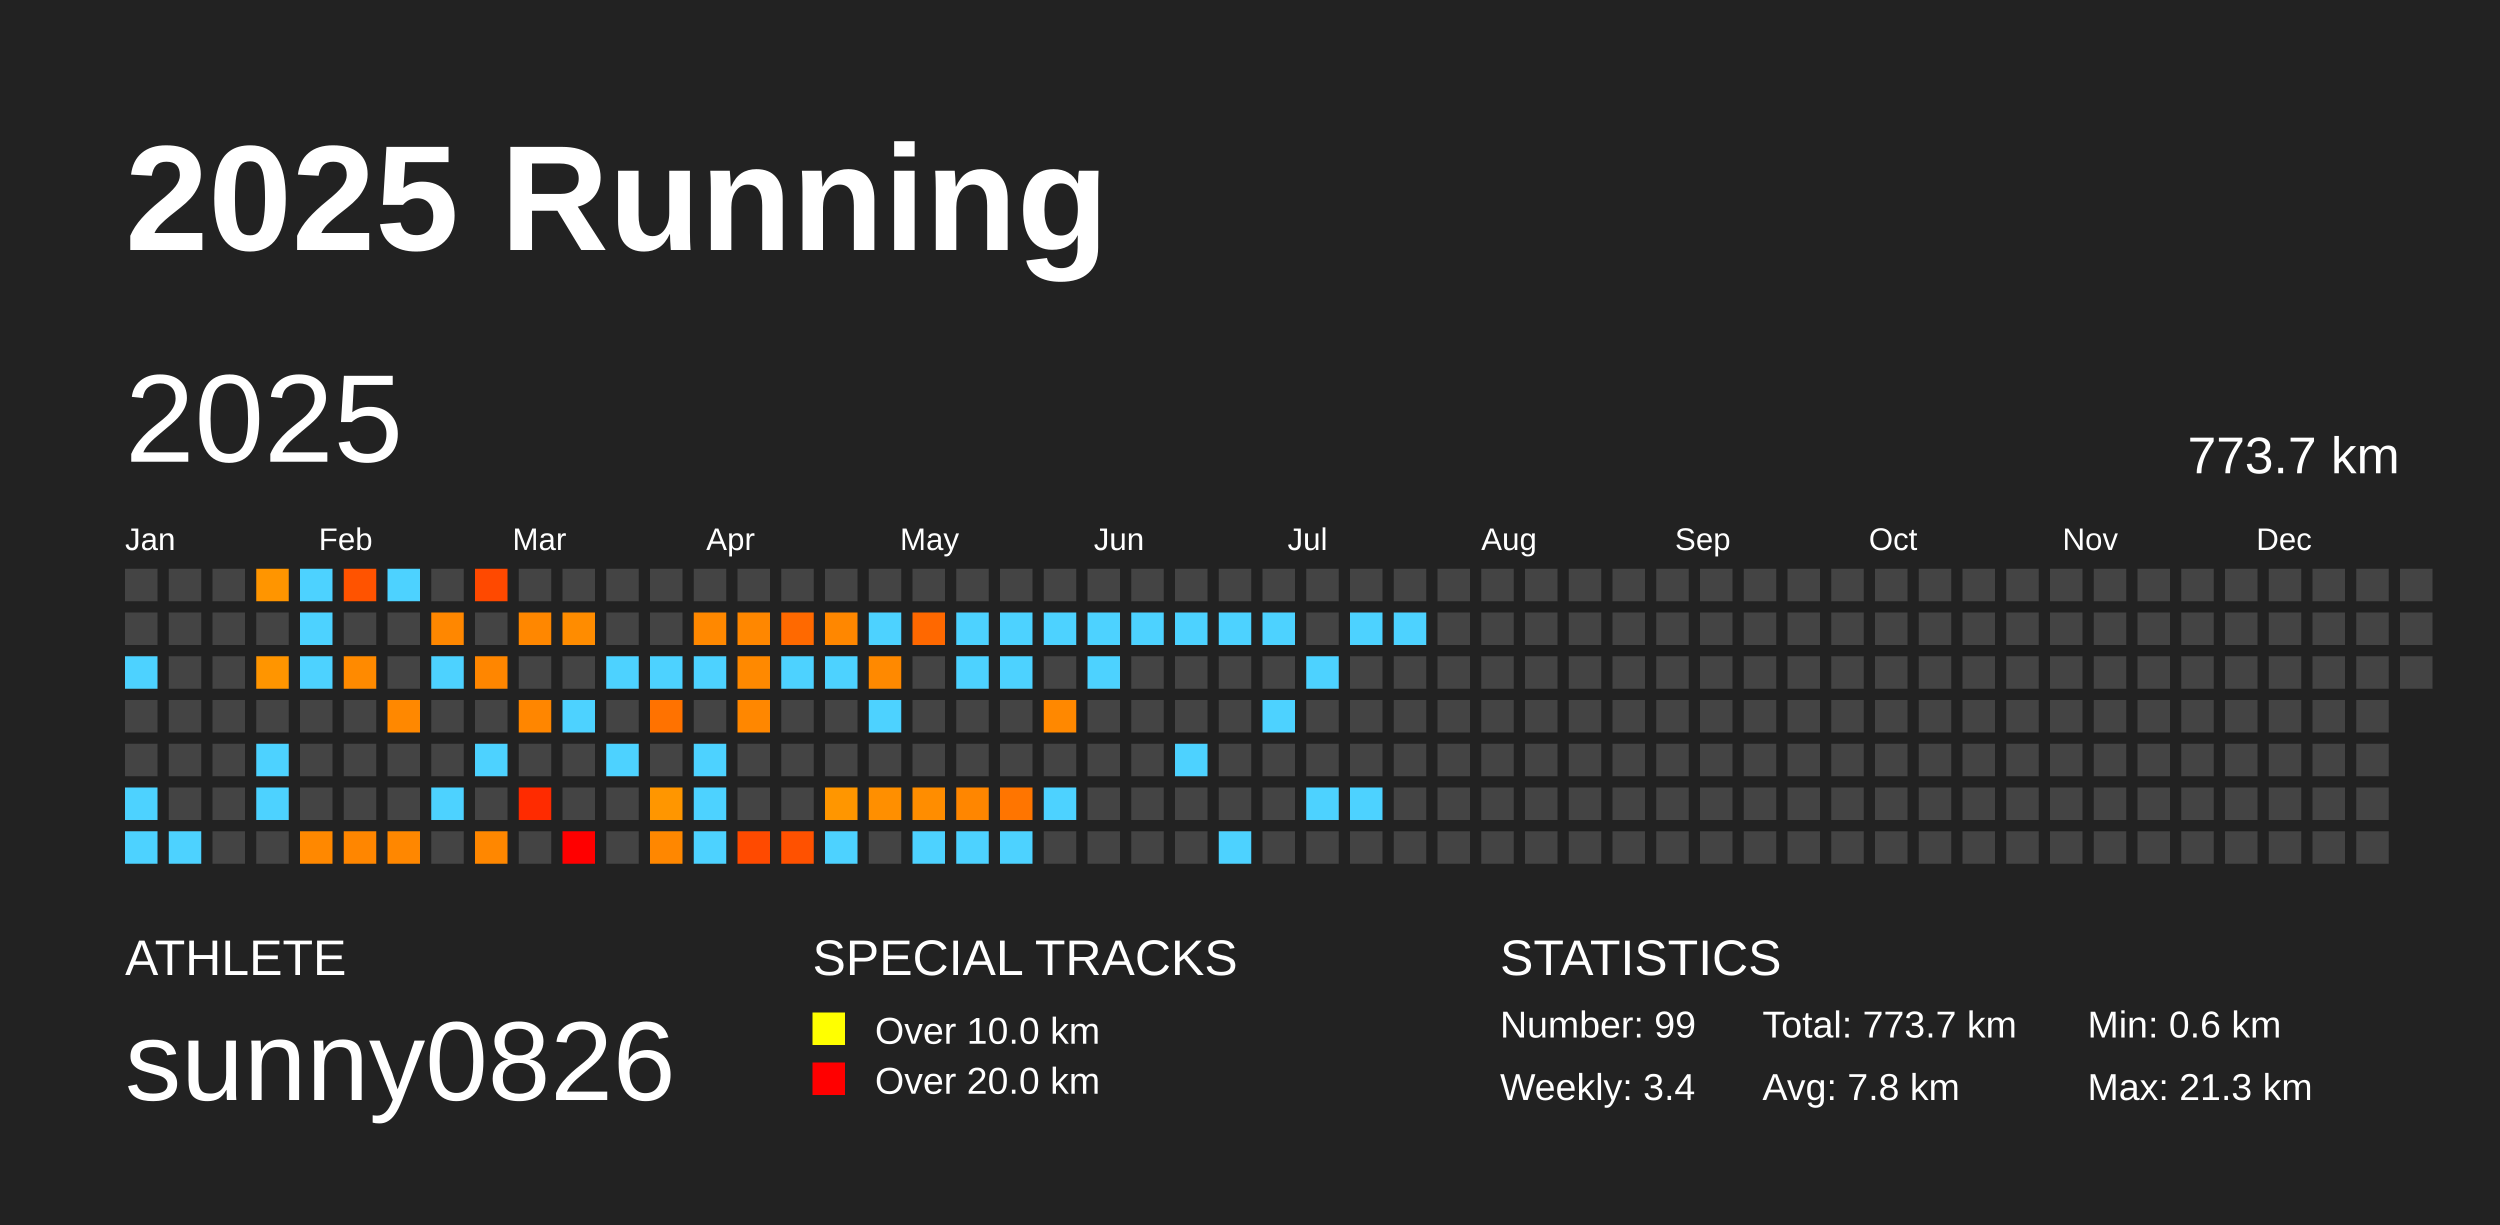
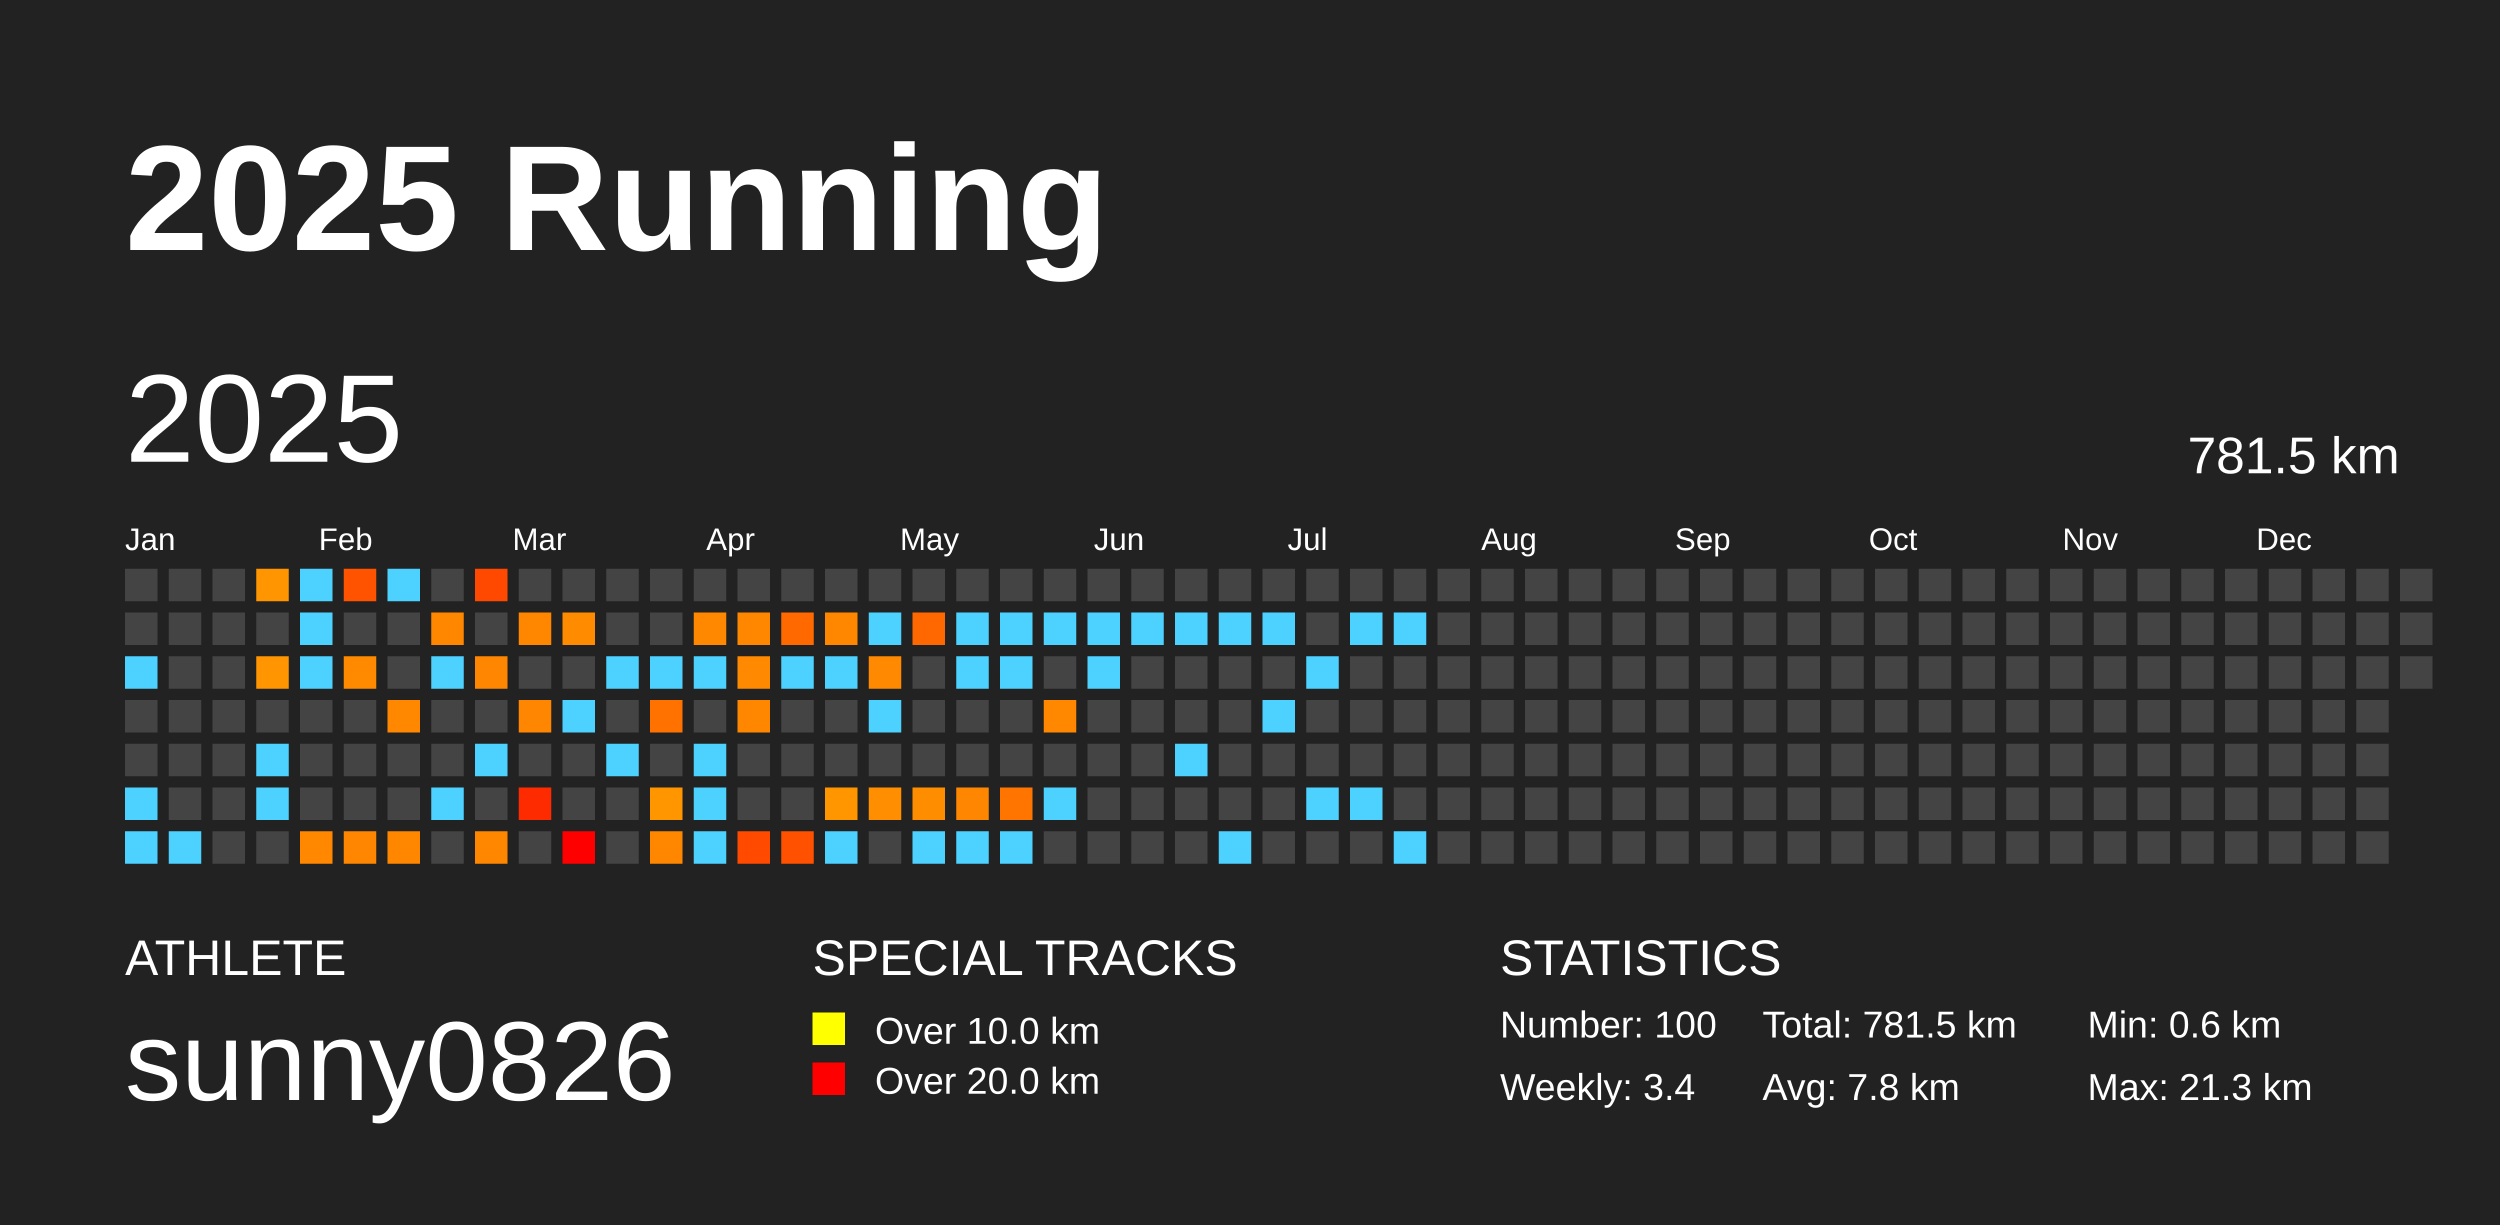
<svg xmlns="http://www.w3.org/2000/svg" baseProfile="full" height="98mm" version="1.1" viewBox="0,0,200,98" width="200mm">
  <defs />
  <rect fill="#222222" height="98" width="200" x="0" y="0" />
  <text fill="#FFFFFF" style="font-size:12px; font-family:Arial; font-weight:bold;" x="10" y="20">2025 Running</text>
  <text fill="#FFFFFF" style="font-size:4px; font-family:Arial" x="10" y="78">ATHLETE</text>
  <text fill="#FFFFFF" style="font-size:9px; font-family:Arial" x="10" y="88">sunny0826</text>
  <text fill="#FFFFFF" style="font-size:4px; font-family:Arial" x="65" y="78">SPECIAL TRACKS</text>
  <rect fill="yellow" height="2.6" width="2.6" x="65" y="81" />
  <text fill="#FFFFFF" style="font-size:3px; font-family:Arial" x="70" y="83.5">Over 10.0 km</text>
  <rect fill="red" height="2.6" width="2.6" x="65" y="85" />
  <text fill="#FFFFFF" style="font-size:3px; font-family:Arial" x="70" y="87.5">Over 20.0 km</text>
  <text fill="#FFFFFF" style="font-size:4px; font-family:Arial" x="120" y="78">STATISTICS</text>
-   <text fill="#FFFFFF" style="font-size:3px; font-family:Arial" x="120" y="83">Number: 99</text>
+   <text fill="#FFFFFF" style="font-size:3px; font-family:Arial" x="120" y="83">Number: 100</text>
  <text fill="#FFFFFF" style="font-size:3px; font-family:Arial" x="120" y="88">Weekly: 3.4</text>
-   <text fill="#FFFFFF" style="font-size:3px; font-family:Arial" x="141" y="83">Total: 773.7 km</text>
+   <text fill="#FFFFFF" style="font-size:3px; font-family:Arial" x="141" y="83">Total: 781.5 km</text>
  <text fill="#FFFFFF" style="font-size:3px; font-family:Arial" x="141" y="88">Avg: 7.8 km</text>
  <text fill="#FFFFFF" style="font-size:3px; font-family:Arial" x="167" y="83">Min: 0.6 km</text>
  <text fill="#FFFFFF" style="font-size:3px; font-family:Arial" x="167" y="88">Max: 21.3 km</text>
  <text dominant-baseline="hanging" fill="#FFFFFF" style="font-size:10.0px; font-family:Arial;" x="10" y="30">2025</text>
-   <text dominant-baseline="hanging" fill="#FFFFFF" style="font-size:4.125px; font-family:Arial;" x="175" y="35">773.7 km</text>
+   <text dominant-baseline="hanging" fill="#FFFFFF" style="font-size:4.125px; font-family:Arial;" x="175" y="35">781.5 km</text>
  <text fill="#FFFFFF" style="font-size:2.5px; font-family:Arial" x="10.0" y="44">Jan</text>
  <text fill="#FFFFFF" style="font-size:2.5px; font-family:Arial" x="25.5" y="44">Feb</text>
  <text fill="#FFFFFF" style="font-size:2.5px; font-family:Arial" x="41.0" y="44">Mar</text>
  <text fill="#FFFFFF" style="font-size:2.5px; font-family:Arial" x="56.5" y="44">Apr</text>
  <text fill="#FFFFFF" style="font-size:2.5px; font-family:Arial" x="72.0" y="44">May</text>
  <text fill="#FFFFFF" style="font-size:2.5px; font-family:Arial" x="87.5" y="44">Jun</text>
  <text fill="#FFFFFF" style="font-size:2.5px; font-family:Arial" x="103.0" y="44">Jul</text>
  <text fill="#FFFFFF" style="font-size:2.5px; font-family:Arial" x="118.5" y="44">Aug</text>
  <text fill="#FFFFFF" style="font-size:2.5px; font-family:Arial" x="134.0" y="44">Sep</text>
  <text fill="#FFFFFF" style="font-size:2.5px; font-family:Arial" x="149.5" y="44">Oct</text>
  <text fill="#FFFFFF" style="font-size:2.5px; font-family:Arial" x="165.0" y="44">Nov</text>
  <text fill="#FFFFFF" style="font-size:2.5px; font-family:Arial" x="180.5" y="44">Dec</text>
  <rect fill="#444444" height="2.6" width="2.6" x="10.0" y="45.5" />
  <rect fill="#444444" height="2.6" width="2.6" x="10.0" y="49.0" />
  <rect fill="#4dd2ff" height="2.6" width="2.6" x="10.0" y="52.5" />
  <rect fill="#444444" height="2.6" width="2.6" x="10.0" y="56.0" />
  <rect fill="#444444" height="2.6" width="2.6" x="10.0" y="59.5" />
  <rect fill="#4dd2ff" height="2.6" width="2.6" x="10.0" y="63.0" />
  <rect fill="#4dd2ff" height="2.6" width="2.6" x="10.0" y="66.5" />
  <rect fill="#444444" height="2.6" width="2.6" x="13.5" y="45.5" />
  <rect fill="#444444" height="2.6" width="2.6" x="13.5" y="49.0" />
  <rect fill="#444444" height="2.6" width="2.6" x="13.5" y="52.5" />
  <rect fill="#444444" height="2.6" width="2.6" x="13.5" y="56.0" />
  <rect fill="#444444" height="2.6" width="2.6" x="13.5" y="59.5" />
  <rect fill="#444444" height="2.6" width="2.6" x="13.5" y="63.0" />
  <rect fill="#4dd2ff" height="2.6" width="2.6" x="13.5" y="66.5" />
  <rect fill="#444444" height="2.6" width="2.6" x="17.0" y="45.5" />
  <rect fill="#444444" height="2.6" width="2.6" x="17.0" y="49.0" />
  <rect fill="#444444" height="2.6" width="2.6" x="17.0" y="52.5" />
  <rect fill="#444444" height="2.6" width="2.6" x="17.0" y="56.0" />
  <rect fill="#444444" height="2.6" width="2.6" x="17.0" y="59.5" />
  <rect fill="#444444" height="2.6" width="2.6" x="17.0" y="63.0" />
  <rect fill="#444444" height="2.6" width="2.6" x="17.0" y="66.5" />
  <rect fill="#ff9500" height="2.6" width="2.6" x="20.5" y="45.5" />
  <rect fill="#444444" height="2.6" width="2.6" x="20.5" y="49.0" />
  <rect fill="#ff9500" height="2.6" width="2.6" x="20.5" y="52.5" />
  <rect fill="#444444" height="2.6" width="2.6" x="20.5" y="56.0" />
  <rect fill="#4dd2ff" height="2.6" width="2.6" x="20.5" y="59.5" />
  <rect fill="#4dd2ff" height="2.6" width="2.6" x="20.5" y="63.0" />
  <rect fill="#444444" height="2.6" width="2.6" x="20.5" y="66.5" />
  <rect fill="#4dd2ff" height="2.6" width="2.6" x="24.0" y="45.5" />
  <rect fill="#4dd2ff" height="2.6" width="2.6" x="24.0" y="49.0" />
  <rect fill="#4dd2ff" height="2.6" width="2.6" x="24.0" y="52.5" />
  <rect fill="#444444" height="2.6" width="2.6" x="24.0" y="56.0" />
  <rect fill="#444444" height="2.6" width="2.6" x="24.0" y="59.5" />
  <rect fill="#444444" height="2.6" width="2.6" x="24.0" y="63.0" />
  <rect fill="#ff8800" height="2.6" width="2.6" x="24.0" y="66.5" />
  <rect fill="#ff5300" height="2.6" width="2.6" x="27.5" y="45.5" />
  <rect fill="#444444" height="2.6" width="2.6" x="27.5" y="49.0" />
  <rect fill="#ff8a00" height="2.6" width="2.6" x="27.5" y="52.5" />
  <rect fill="#444444" height="2.6" width="2.6" x="27.5" y="56.0" />
  <rect fill="#444444" height="2.6" width="2.6" x="27.5" y="59.5" />
  <rect fill="#444444" height="2.6" width="2.6" x="27.5" y="63.0" />
  <rect fill="#ff8600" height="2.6" width="2.6" x="27.5" y="66.5" />
  <rect fill="#4dd2ff" height="2.6" width="2.6" x="31.0" y="45.5" />
  <rect fill="#444444" height="2.6" width="2.6" x="31.0" y="49.0" />
  <rect fill="#444444" height="2.6" width="2.6" x="31.0" y="52.5" />
  <rect fill="#ff8800" height="2.6" width="2.6" x="31.0" y="56.0" />
  <rect fill="#444444" height="2.6" width="2.6" x="31.0" y="59.5" />
  <rect fill="#444444" height="2.6" width="2.6" x="31.0" y="63.0" />
  <rect fill="#ff8700" height="2.6" width="2.6" x="31.0" y="66.5" />
  <rect fill="#444444" height="2.6" width="2.6" x="34.5" y="45.5" />
  <rect fill="#ff8700" height="2.6" width="2.6" x="34.5" y="49.0" />
  <rect fill="#4dd2ff" height="2.6" width="2.6" x="34.5" y="52.5" />
  <rect fill="#444444" height="2.6" width="2.6" x="34.5" y="56.0" />
  <rect fill="#444444" height="2.6" width="2.6" x="34.5" y="59.5" />
  <rect fill="#4dd2ff" height="2.6" width="2.6" x="34.5" y="63.0" />
  <rect fill="#444444" height="2.6" width="2.6" x="34.5" y="66.5" />
  <rect fill="#ff4900" height="2.6" width="2.6" x="38.0" y="45.5" />
  <rect fill="#444444" height="2.6" width="2.6" x="38.0" y="49.0" />
  <rect fill="#ff8600" height="2.6" width="2.6" x="38.0" y="52.5" />
  <rect fill="#444444" height="2.6" width="2.6" x="38.0" y="56.0" />
  <rect fill="#4dd2ff" height="2.6" width="2.6" x="38.0" y="59.5" />
  <rect fill="#444444" height="2.6" width="2.6" x="38.0" y="63.0" />
  <rect fill="#ff8700" height="2.6" width="2.6" x="38.0" y="66.5" />
  <rect fill="#444444" height="2.6" width="2.6" x="41.5" y="45.5" />
  <rect fill="#ff8700" height="2.6" width="2.6" x="41.5" y="49.0" />
  <rect fill="#444444" height="2.6" width="2.6" x="41.5" y="52.5" />
  <rect fill="#ff8600" height="2.6" width="2.6" x="41.5" y="56.0" />
  <rect fill="#444444" height="2.6" width="2.6" x="41.5" y="59.5" />
  <rect fill="#ff2b00" height="2.6" width="2.6" x="41.5" y="63.0" />
  <rect fill="#444444" height="2.6" width="2.6" x="41.5" y="66.5" />
  <rect fill="#444444" height="2.6" width="2.6" x="45.0" y="45.5" />
  <rect fill="#ff8c00" height="2.6" width="2.6" x="45.0" y="49.0" />
  <rect fill="#444444" height="2.6" width="2.6" x="45.0" y="52.5" />
  <rect fill="#4dd2ff" height="2.6" width="2.6" x="45.0" y="56.0" />
  <rect fill="#444444" height="2.6" width="2.6" x="45.0" y="59.5" />
  <rect fill="#444444" height="2.6" width="2.6" x="45.0" y="63.0" />
  <rect fill="red" height="2.6" width="2.6" x="45.0" y="66.5" />
  <rect fill="#444444" height="2.6" width="2.6" x="48.5" y="45.5" />
  <rect fill="#444444" height="2.6" width="2.6" x="48.5" y="49.0" />
  <rect fill="#4dd2ff" height="2.6" width="2.6" x="48.5" y="52.5" />
  <rect fill="#444444" height="2.6" width="2.6" x="48.5" y="56.0" />
  <rect fill="#4dd2ff" height="2.6" width="2.6" x="48.5" y="59.5" />
  <rect fill="#444444" height="2.6" width="2.6" x="48.5" y="63.0" />
  <rect fill="#444444" height="2.6" width="2.6" x="48.5" y="66.5" />
  <rect fill="#444444" height="2.6" width="2.6" x="52.0" y="45.5" />
  <rect fill="#444444" height="2.6" width="2.6" x="52.0" y="49.0" />
  <rect fill="#4dd2ff" height="2.6" width="2.6" x="52.0" y="52.5" />
  <rect fill="#ff7200" height="2.6" width="2.6" x="52.0" y="56.0" />
  <rect fill="#444444" height="2.6" width="2.6" x="52.0" y="59.5" />
  <rect fill="#ff9600" height="2.6" width="2.6" x="52.0" y="63.0" />
  <rect fill="#ff8700" height="2.6" width="2.6" x="52.0" y="66.5" />
  <rect fill="#444444" height="2.6" width="2.6" x="55.5" y="45.5" />
  <rect fill="#ff8800" height="2.6" width="2.6" x="55.5" y="49.0" />
  <rect fill="#4dd2ff" height="2.6" width="2.6" x="55.5" y="52.5" />
  <rect fill="#444444" height="2.6" width="2.6" x="55.5" y="56.0" />
  <rect fill="#4dd2ff" height="2.6" width="2.6" x="55.5" y="59.5" />
  <rect fill="#4dd2ff" height="2.6" width="2.6" x="55.5" y="63.0" />
  <rect fill="#4dd2ff" height="2.6" width="2.6" x="55.5" y="66.5" />
  <rect fill="#444444" height="2.6" width="2.6" x="59.0" y="45.5" />
  <rect fill="#ff8700" height="2.6" width="2.6" x="59.0" y="49.0" />
  <rect fill="#ff8900" height="2.6" width="2.6" x="59.0" y="52.5" />
  <rect fill="#ff8700" height="2.6" width="2.6" x="59.0" y="56.0" />
  <rect fill="#444444" height="2.6" width="2.6" x="59.0" y="59.5" />
  <rect fill="#444444" height="2.6" width="2.6" x="59.0" y="63.0" />
  <rect fill="#ff4a00" height="2.6" width="2.6" x="59.0" y="66.5" />
  <rect fill="#444444" height="2.6" width="2.6" x="62.5" y="45.5" />
  <rect fill="#ff6900" height="2.6" width="2.6" x="62.5" y="49.0" />
  <rect fill="#4dd2ff" height="2.6" width="2.6" x="62.5" y="52.5" />
  <rect fill="#444444" height="2.6" width="2.6" x="62.5" y="56.0" />
  <rect fill="#444444" height="2.6" width="2.6" x="62.5" y="59.5" />
  <rect fill="#444444" height="2.6" width="2.6" x="62.5" y="63.0" />
  <rect fill="#ff5100" height="2.6" width="2.6" x="62.5" y="66.5" />
  <rect fill="#444444" height="2.6" width="2.6" x="66.0" y="45.5" />
  <rect fill="#ff8700" height="2.6" width="2.6" x="66.0" y="49.0" />
  <rect fill="#4dd2ff" height="2.6" width="2.6" x="66.0" y="52.5" />
  <rect fill="#444444" height="2.6" width="2.6" x="66.0" y="56.0" />
  <rect fill="#444444" height="2.6" width="2.6" x="66.0" y="59.5" />
  <rect fill="#ff9600" height="2.6" width="2.6" x="66.0" y="63.0" />
  <rect fill="#4dd2ff" height="2.6" width="2.6" x="66.0" y="66.5" />
  <rect fill="#444444" height="2.6" width="2.6" x="69.5" y="45.5" />
  <rect fill="#4dd2ff" height="2.6" width="2.6" x="69.5" y="49.0" />
  <rect fill="#ff8900" height="2.6" width="2.6" x="69.5" y="52.5" />
  <rect fill="#4dd2ff" height="2.6" width="2.6" x="69.5" y="56.0" />
  <rect fill="#444444" height="2.6" width="2.6" x="69.5" y="59.5" />
  <rect fill="#ff8f00" height="2.6" width="2.6" x="69.5" y="63.0" />
  <rect fill="#444444" height="2.6" width="2.6" x="69.5" y="66.5" />
  <rect fill="#444444" height="2.6" width="2.6" x="73.0" y="45.5" />
  <rect fill="#ff6800" height="2.6" width="2.6" x="73.0" y="49.0" />
  <rect fill="#444444" height="2.6" width="2.6" x="73.0" y="52.5" />
  <rect fill="#444444" height="2.6" width="2.6" x="73.0" y="56.0" />
  <rect fill="#444444" height="2.6" width="2.6" x="73.0" y="59.5" />
  <rect fill="#ff8d00" height="2.6" width="2.6" x="73.0" y="63.0" />
  <rect fill="#4dd2ff" height="2.6" width="2.6" x="73.0" y="66.5" />
  <rect fill="#444444" height="2.6" width="2.6" x="76.5" y="45.5" />
  <rect fill="#4dd2ff" height="2.6" width="2.6" x="76.5" y="49.0" />
  <rect fill="#4dd2ff" height="2.6" width="2.6" x="76.5" y="52.5" />
  <rect fill="#444444" height="2.6" width="2.6" x="76.5" y="56.0" />
  <rect fill="#444444" height="2.6" width="2.6" x="76.5" y="59.5" />
  <rect fill="#ff8600" height="2.6" width="2.6" x="76.5" y="63.0" />
  <rect fill="#4dd2ff" height="2.6" width="2.6" x="76.5" y="66.5" />
  <rect fill="#444444" height="2.6" width="2.6" x="80.0" y="45.5" />
  <rect fill="#4dd2ff" height="2.6" width="2.6" x="80.0" y="49.0" />
  <rect fill="#4dd2ff" height="2.6" width="2.6" x="80.0" y="52.5" />
  <rect fill="#444444" height="2.6" width="2.6" x="80.0" y="56.0" />
  <rect fill="#444444" height="2.6" width="2.6" x="80.0" y="59.5" />
  <rect fill="#ff7500" height="2.6" width="2.6" x="80.0" y="63.0" />
  <rect fill="#4dd2ff" height="2.6" width="2.6" x="80.0" y="66.5" />
  <rect fill="#444444" height="2.6" width="2.6" x="83.5" y="45.5" />
  <rect fill="#4dd2ff" height="2.6" width="2.6" x="83.5" y="49.0" />
  <rect fill="#444444" height="2.6" width="2.6" x="83.5" y="52.5" />
  <rect fill="#ff8800" height="2.6" width="2.6" x="83.5" y="56.0" />
  <rect fill="#444444" height="2.6" width="2.6" x="83.5" y="59.5" />
  <rect fill="#4dd2ff" height="2.6" width="2.6" x="83.5" y="63.0" />
  <rect fill="#444444" height="2.6" width="2.6" x="83.5" y="66.5" />
  <rect fill="#444444" height="2.6" width="2.6" x="87.0" y="45.5" />
  <rect fill="#4dd2ff" height="2.6" width="2.6" x="87.0" y="49.0" />
  <rect fill="#4dd2ff" height="2.6" width="2.6" x="87.0" y="52.5" />
  <rect fill="#444444" height="2.6" width="2.6" x="87.0" y="56.0" />
  <rect fill="#444444" height="2.6" width="2.6" x="87.0" y="59.5" />
  <rect fill="#444444" height="2.6" width="2.6" x="87.0" y="63.0" />
  <rect fill="#444444" height="2.6" width="2.6" x="87.0" y="66.5" />
  <rect fill="#444444" height="2.6" width="2.6" x="90.5" y="45.5" />
  <rect fill="#4dd2ff" height="2.6" width="2.6" x="90.5" y="49.0" />
  <rect fill="#444444" height="2.6" width="2.6" x="90.5" y="52.5" />
  <rect fill="#444444" height="2.6" width="2.6" x="90.5" y="56.0" />
  <rect fill="#444444" height="2.6" width="2.6" x="90.5" y="59.5" />
  <rect fill="#444444" height="2.6" width="2.6" x="90.5" y="63.0" />
  <rect fill="#444444" height="2.6" width="2.6" x="90.5" y="66.5" />
  <rect fill="#444444" height="2.6" width="2.6" x="94.0" y="45.5" />
  <rect fill="#4dd2ff" height="2.6" width="2.6" x="94.0" y="49.0" />
  <rect fill="#444444" height="2.6" width="2.6" x="94.0" y="52.5" />
  <rect fill="#444444" height="2.6" width="2.6" x="94.0" y="56.0" />
  <rect fill="#4dd2ff" height="2.6" width="2.6" x="94.0" y="59.5" />
  <rect fill="#444444" height="2.6" width="2.6" x="94.0" y="63.0" />
  <rect fill="#444444" height="2.6" width="2.6" x="94.0" y="66.5" />
  <rect fill="#444444" height="2.6" width="2.6" x="97.5" y="45.5" />
  <rect fill="#4dd2ff" height="2.6" width="2.6" x="97.5" y="49.0" />
  <rect fill="#444444" height="2.6" width="2.6" x="97.5" y="52.5" />
  <rect fill="#444444" height="2.6" width="2.6" x="97.5" y="56.0" />
  <rect fill="#444444" height="2.6" width="2.6" x="97.5" y="59.5" />
  <rect fill="#444444" height="2.6" width="2.6" x="97.5" y="63.0" />
  <rect fill="#4dd2ff" height="2.6" width="2.6" x="97.5" y="66.5" />
  <rect fill="#444444" height="2.6" width="2.6" x="101.0" y="45.5" />
  <rect fill="#4dd2ff" height="2.6" width="2.6" x="101.0" y="49.0" />
  <rect fill="#444444" height="2.6" width="2.6" x="101.0" y="52.5" />
  <rect fill="#4dd2ff" height="2.6" width="2.6" x="101.0" y="56.0" />
  <rect fill="#444444" height="2.6" width="2.6" x="101.0" y="59.5" />
  <rect fill="#444444" height="2.6" width="2.6" x="101.0" y="63.0" />
  <rect fill="#444444" height="2.6" width="2.6" x="101.0" y="66.5" />
  <rect fill="#444444" height="2.6" width="2.6" x="104.5" y="45.5" />
  <rect fill="#444444" height="2.6" width="2.6" x="104.5" y="49.0" />
  <rect fill="#4dd2ff" height="2.6" width="2.6" x="104.5" y="52.5" />
  <rect fill="#444444" height="2.6" width="2.6" x="104.5" y="56.0" />
  <rect fill="#444444" height="2.6" width="2.6" x="104.5" y="59.5" />
  <rect fill="#4dd2ff" height="2.6" width="2.6" x="104.5" y="63.0" />
  <rect fill="#444444" height="2.6" width="2.6" x="104.5" y="66.5" />
  <rect fill="#444444" height="2.6" width="2.6" x="108.0" y="45.5" />
  <rect fill="#4dd2ff" height="2.6" width="2.6" x="108.0" y="49.0" />
  <rect fill="#444444" height="2.6" width="2.6" x="108.0" y="52.5" />
  <rect fill="#444444" height="2.6" width="2.6" x="108.0" y="56.0" />
  <rect fill="#444444" height="2.6" width="2.6" x="108.0" y="59.5" />
  <rect fill="#4dd2ff" height="2.6" width="2.6" x="108.0" y="63.0" />
  <rect fill="#444444" height="2.6" width="2.6" x="108.0" y="66.5" />
  <rect fill="#444444" height="2.6" width="2.6" x="111.5" y="45.5" />
  <rect fill="#4dd2ff" height="2.6" width="2.6" x="111.5" y="49.0" />
  <rect fill="#444444" height="2.6" width="2.6" x="111.5" y="52.5" />
  <rect fill="#444444" height="2.6" width="2.6" x="111.5" y="56.0" />
  <rect fill="#444444" height="2.6" width="2.6" x="111.5" y="59.5" />
  <rect fill="#444444" height="2.6" width="2.6" x="111.5" y="63.0" />
-   <rect fill="#444444" height="2.6" width="2.6" x="111.5" y="66.5" />
+   <rect fill="#4dd2ff" height="2.6" width="2.6" x="111.5" y="66.5" />
  <rect fill="#444444" height="2.6" width="2.6" x="115.0" y="45.5" />
  <rect fill="#444444" height="2.6" width="2.6" x="115.0" y="49.0" />
  <rect fill="#444444" height="2.6" width="2.6" x="115.0" y="52.5" />
  <rect fill="#444444" height="2.6" width="2.6" x="115.0" y="56.0" />
  <rect fill="#444444" height="2.6" width="2.6" x="115.0" y="59.5" />
  <rect fill="#444444" height="2.6" width="2.6" x="115.0" y="63.0" />
  <rect fill="#444444" height="2.6" width="2.6" x="115.0" y="66.5" />
  <rect fill="#444444" height="2.6" width="2.6" x="118.5" y="45.5" />
  <rect fill="#444444" height="2.6" width="2.6" x="118.5" y="49.0" />
  <rect fill="#444444" height="2.6" width="2.6" x="118.5" y="52.5" />
  <rect fill="#444444" height="2.6" width="2.6" x="118.5" y="56.0" />
  <rect fill="#444444" height="2.6" width="2.6" x="118.5" y="59.5" />
  <rect fill="#444444" height="2.6" width="2.6" x="118.5" y="63.0" />
  <rect fill="#444444" height="2.6" width="2.6" x="118.5" y="66.5" />
  <rect fill="#444444" height="2.6" width="2.6" x="122.0" y="45.5" />
  <rect fill="#444444" height="2.6" width="2.6" x="122.0" y="49.0" />
  <rect fill="#444444" height="2.6" width="2.6" x="122.0" y="52.5" />
  <rect fill="#444444" height="2.6" width="2.6" x="122.0" y="56.0" />
  <rect fill="#444444" height="2.6" width="2.6" x="122.0" y="59.5" />
  <rect fill="#444444" height="2.6" width="2.6" x="122.0" y="63.0" />
  <rect fill="#444444" height="2.6" width="2.6" x="122.0" y="66.5" />
  <rect fill="#444444" height="2.6" width="2.6" x="125.5" y="45.5" />
  <rect fill="#444444" height="2.6" width="2.6" x="125.5" y="49.0" />
  <rect fill="#444444" height="2.6" width="2.6" x="125.5" y="52.5" />
  <rect fill="#444444" height="2.6" width="2.6" x="125.5" y="56.0" />
  <rect fill="#444444" height="2.6" width="2.6" x="125.5" y="59.5" />
  <rect fill="#444444" height="2.6" width="2.6" x="125.5" y="63.0" />
  <rect fill="#444444" height="2.6" width="2.6" x="125.5" y="66.5" />
  <rect fill="#444444" height="2.6" width="2.6" x="129.0" y="45.5" />
  <rect fill="#444444" height="2.6" width="2.6" x="129.0" y="49.0" />
  <rect fill="#444444" height="2.6" width="2.6" x="129.0" y="52.5" />
  <rect fill="#444444" height="2.6" width="2.6" x="129.0" y="56.0" />
  <rect fill="#444444" height="2.6" width="2.6" x="129.0" y="59.5" />
  <rect fill="#444444" height="2.6" width="2.6" x="129.0" y="63.0" />
  <rect fill="#444444" height="2.6" width="2.6" x="129.0" y="66.5" />
  <rect fill="#444444" height="2.6" width="2.6" x="132.5" y="45.5" />
  <rect fill="#444444" height="2.6" width="2.6" x="132.5" y="49.0" />
  <rect fill="#444444" height="2.6" width="2.6" x="132.5" y="52.5" />
  <rect fill="#444444" height="2.6" width="2.6" x="132.5" y="56.0" />
  <rect fill="#444444" height="2.6" width="2.6" x="132.5" y="59.5" />
  <rect fill="#444444" height="2.6" width="2.6" x="132.5" y="63.0" />
  <rect fill="#444444" height="2.6" width="2.6" x="132.5" y="66.5" />
  <rect fill="#444444" height="2.6" width="2.6" x="136.0" y="45.5" />
  <rect fill="#444444" height="2.6" width="2.6" x="136.0" y="49.0" />
  <rect fill="#444444" height="2.6" width="2.6" x="136.0" y="52.5" />
  <rect fill="#444444" height="2.6" width="2.6" x="136.0" y="56.0" />
  <rect fill="#444444" height="2.6" width="2.6" x="136.0" y="59.5" />
  <rect fill="#444444" height="2.6" width="2.6" x="136.0" y="63.0" />
  <rect fill="#444444" height="2.6" width="2.6" x="136.0" y="66.5" />
  <rect fill="#444444" height="2.6" width="2.6" x="139.5" y="45.5" />
  <rect fill="#444444" height="2.6" width="2.6" x="139.5" y="49.0" />
  <rect fill="#444444" height="2.6" width="2.6" x="139.5" y="52.5" />
  <rect fill="#444444" height="2.6" width="2.6" x="139.5" y="56.0" />
  <rect fill="#444444" height="2.6" width="2.6" x="139.5" y="59.5" />
  <rect fill="#444444" height="2.6" width="2.6" x="139.5" y="63.0" />
  <rect fill="#444444" height="2.6" width="2.6" x="139.5" y="66.5" />
  <rect fill="#444444" height="2.6" width="2.6" x="143.0" y="45.5" />
  <rect fill="#444444" height="2.6" width="2.6" x="143.0" y="49.0" />
  <rect fill="#444444" height="2.6" width="2.6" x="143.0" y="52.5" />
  <rect fill="#444444" height="2.6" width="2.6" x="143.0" y="56.0" />
  <rect fill="#444444" height="2.6" width="2.6" x="143.0" y="59.5" />
  <rect fill="#444444" height="2.6" width="2.6" x="143.0" y="63.0" />
  <rect fill="#444444" height="2.6" width="2.6" x="143.0" y="66.5" />
  <rect fill="#444444" height="2.6" width="2.6" x="146.5" y="45.5" />
  <rect fill="#444444" height="2.6" width="2.6" x="146.5" y="49.0" />
  <rect fill="#444444" height="2.6" width="2.6" x="146.5" y="52.5" />
  <rect fill="#444444" height="2.6" width="2.6" x="146.5" y="56.0" />
  <rect fill="#444444" height="2.6" width="2.6" x="146.5" y="59.5" />
  <rect fill="#444444" height="2.6" width="2.6" x="146.5" y="63.0" />
  <rect fill="#444444" height="2.6" width="2.6" x="146.5" y="66.5" />
  <rect fill="#444444" height="2.6" width="2.6" x="150.0" y="45.5" />
  <rect fill="#444444" height="2.6" width="2.6" x="150.0" y="49.0" />
  <rect fill="#444444" height="2.6" width="2.6" x="150.0" y="52.5" />
  <rect fill="#444444" height="2.6" width="2.6" x="150.0" y="56.0" />
  <rect fill="#444444" height="2.6" width="2.6" x="150.0" y="59.5" />
  <rect fill="#444444" height="2.6" width="2.6" x="150.0" y="63.0" />
  <rect fill="#444444" height="2.6" width="2.6" x="150.0" y="66.5" />
  <rect fill="#444444" height="2.6" width="2.6" x="153.5" y="45.5" />
  <rect fill="#444444" height="2.6" width="2.6" x="153.5" y="49.0" />
  <rect fill="#444444" height="2.6" width="2.6" x="153.5" y="52.5" />
  <rect fill="#444444" height="2.6" width="2.6" x="153.5" y="56.0" />
  <rect fill="#444444" height="2.6" width="2.6" x="153.5" y="59.5" />
  <rect fill="#444444" height="2.6" width="2.6" x="153.5" y="63.0" />
  <rect fill="#444444" height="2.6" width="2.6" x="153.5" y="66.5" />
  <rect fill="#444444" height="2.6" width="2.6" x="157.0" y="45.5" />
  <rect fill="#444444" height="2.6" width="2.6" x="157.0" y="49.0" />
  <rect fill="#444444" height="2.6" width="2.6" x="157.0" y="52.5" />
  <rect fill="#444444" height="2.6" width="2.6" x="157.0" y="56.0" />
  <rect fill="#444444" height="2.6" width="2.6" x="157.0" y="59.5" />
  <rect fill="#444444" height="2.6" width="2.6" x="157.0" y="63.0" />
  <rect fill="#444444" height="2.6" width="2.6" x="157.0" y="66.5" />
  <rect fill="#444444" height="2.6" width="2.6" x="160.5" y="45.5" />
  <rect fill="#444444" height="2.6" width="2.6" x="160.5" y="49.0" />
  <rect fill="#444444" height="2.6" width="2.6" x="160.5" y="52.5" />
  <rect fill="#444444" height="2.6" width="2.6" x="160.5" y="56.0" />
  <rect fill="#444444" height="2.6" width="2.6" x="160.5" y="59.5" />
  <rect fill="#444444" height="2.6" width="2.6" x="160.5" y="63.0" />
  <rect fill="#444444" height="2.6" width="2.6" x="160.5" y="66.5" />
  <rect fill="#444444" height="2.6" width="2.6" x="164.0" y="45.5" />
  <rect fill="#444444" height="2.6" width="2.6" x="164.0" y="49.0" />
  <rect fill="#444444" height="2.6" width="2.6" x="164.0" y="52.5" />
  <rect fill="#444444" height="2.6" width="2.6" x="164.0" y="56.0" />
  <rect fill="#444444" height="2.6" width="2.6" x="164.0" y="59.5" />
  <rect fill="#444444" height="2.6" width="2.6" x="164.0" y="63.0" />
  <rect fill="#444444" height="2.6" width="2.6" x="164.0" y="66.5" />
  <rect fill="#444444" height="2.6" width="2.6" x="167.5" y="45.5" />
  <rect fill="#444444" height="2.6" width="2.6" x="167.5" y="49.0" />
  <rect fill="#444444" height="2.6" width="2.6" x="167.5" y="52.5" />
  <rect fill="#444444" height="2.6" width="2.6" x="167.5" y="56.0" />
  <rect fill="#444444" height="2.6" width="2.6" x="167.5" y="59.5" />
  <rect fill="#444444" height="2.6" width="2.6" x="167.5" y="63.0" />
  <rect fill="#444444" height="2.6" width="2.6" x="167.5" y="66.5" />
  <rect fill="#444444" height="2.6" width="2.6" x="171.0" y="45.5" />
  <rect fill="#444444" height="2.6" width="2.6" x="171.0" y="49.0" />
  <rect fill="#444444" height="2.6" width="2.6" x="171.0" y="52.5" />
  <rect fill="#444444" height="2.6" width="2.6" x="171.0" y="56.0" />
  <rect fill="#444444" height="2.6" width="2.6" x="171.0" y="59.5" />
  <rect fill="#444444" height="2.6" width="2.6" x="171.0" y="63.0" />
  <rect fill="#444444" height="2.6" width="2.6" x="171.0" y="66.5" />
  <rect fill="#444444" height="2.6" width="2.6" x="174.5" y="45.5" />
  <rect fill="#444444" height="2.6" width="2.6" x="174.5" y="49.0" />
  <rect fill="#444444" height="2.6" width="2.6" x="174.5" y="52.5" />
  <rect fill="#444444" height="2.6" width="2.6" x="174.5" y="56.0" />
  <rect fill="#444444" height="2.6" width="2.6" x="174.5" y="59.5" />
  <rect fill="#444444" height="2.6" width="2.6" x="174.5" y="63.0" />
  <rect fill="#444444" height="2.6" width="2.6" x="174.5" y="66.5" />
  <rect fill="#444444" height="2.6" width="2.6" x="178.0" y="45.5" />
  <rect fill="#444444" height="2.6" width="2.6" x="178.0" y="49.0" />
  <rect fill="#444444" height="2.6" width="2.6" x="178.0" y="52.5" />
  <rect fill="#444444" height="2.6" width="2.6" x="178.0" y="56.0" />
  <rect fill="#444444" height="2.6" width="2.6" x="178.0" y="59.5" />
  <rect fill="#444444" height="2.6" width="2.6" x="178.0" y="63.0" />
  <rect fill="#444444" height="2.6" width="2.6" x="178.0" y="66.5" />
  <rect fill="#444444" height="2.6" width="2.6" x="181.5" y="45.5" />
  <rect fill="#444444" height="2.6" width="2.6" x="181.5" y="49.0" />
  <rect fill="#444444" height="2.6" width="2.6" x="181.5" y="52.5" />
  <rect fill="#444444" height="2.6" width="2.6" x="181.5" y="56.0" />
  <rect fill="#444444" height="2.6" width="2.6" x="181.5" y="59.5" />
  <rect fill="#444444" height="2.6" width="2.6" x="181.5" y="63.0" />
  <rect fill="#444444" height="2.6" width="2.6" x="181.5" y="66.5" />
  <rect fill="#444444" height="2.6" width="2.6" x="185.0" y="45.5" />
  <rect fill="#444444" height="2.6" width="2.6" x="185.0" y="49.0" />
  <rect fill="#444444" height="2.6" width="2.6" x="185.0" y="52.5" />
  <rect fill="#444444" height="2.6" width="2.6" x="185.0" y="56.0" />
  <rect fill="#444444" height="2.6" width="2.6" x="185.0" y="59.5" />
  <rect fill="#444444" height="2.6" width="2.6" x="185.0" y="63.0" />
  <rect fill="#444444" height="2.6" width="2.6" x="185.0" y="66.5" />
  <rect fill="#444444" height="2.6" width="2.6" x="188.5" y="45.5" />
  <rect fill="#444444" height="2.6" width="2.6" x="188.5" y="49.0" />
  <rect fill="#444444" height="2.6" width="2.6" x="188.5" y="52.5" />
  <rect fill="#444444" height="2.6" width="2.6" x="188.5" y="56.0" />
  <rect fill="#444444" height="2.6" width="2.6" x="188.5" y="59.5" />
  <rect fill="#444444" height="2.6" width="2.6" x="188.5" y="63.0" />
  <rect fill="#444444" height="2.6" width="2.6" x="188.5" y="66.5" />
  <rect fill="#444444" height="2.6" width="2.6" x="192.0" y="45.5" />
  <rect fill="#444444" height="2.6" width="2.6" x="192.0" y="49.0" />
  <rect fill="#444444" height="2.6" width="2.6" x="192.0" y="52.5" />
</svg>
